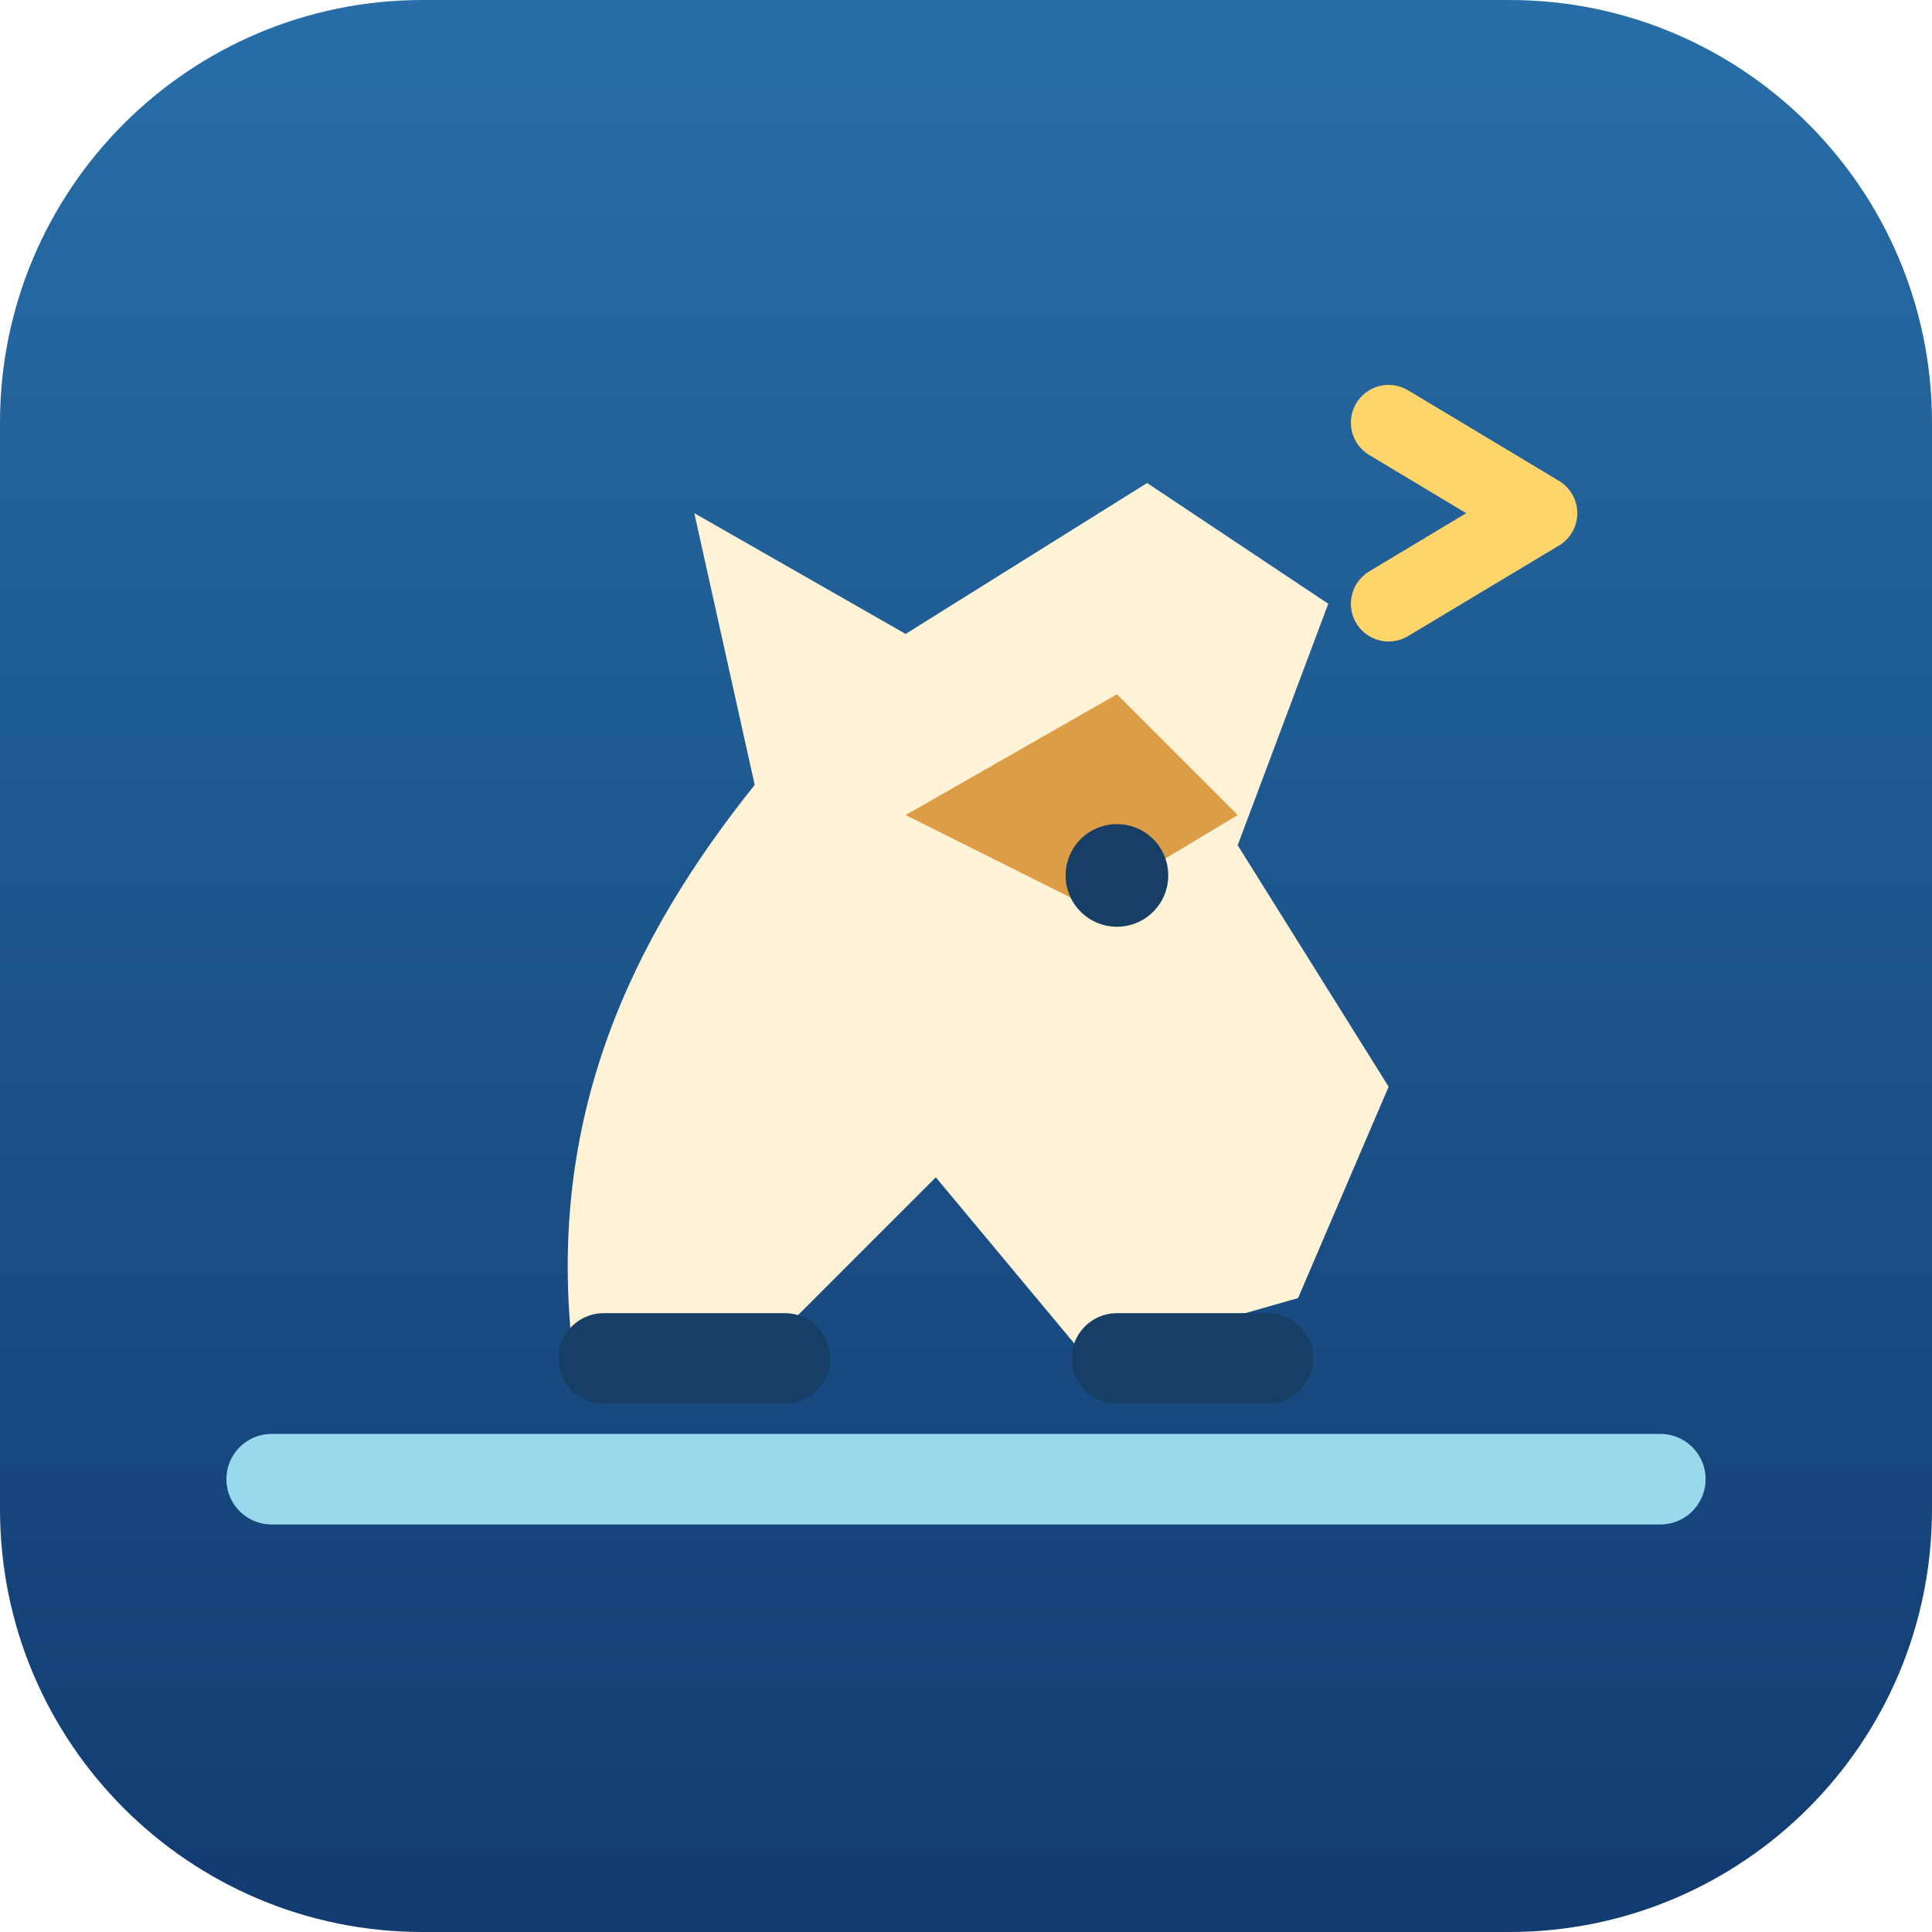
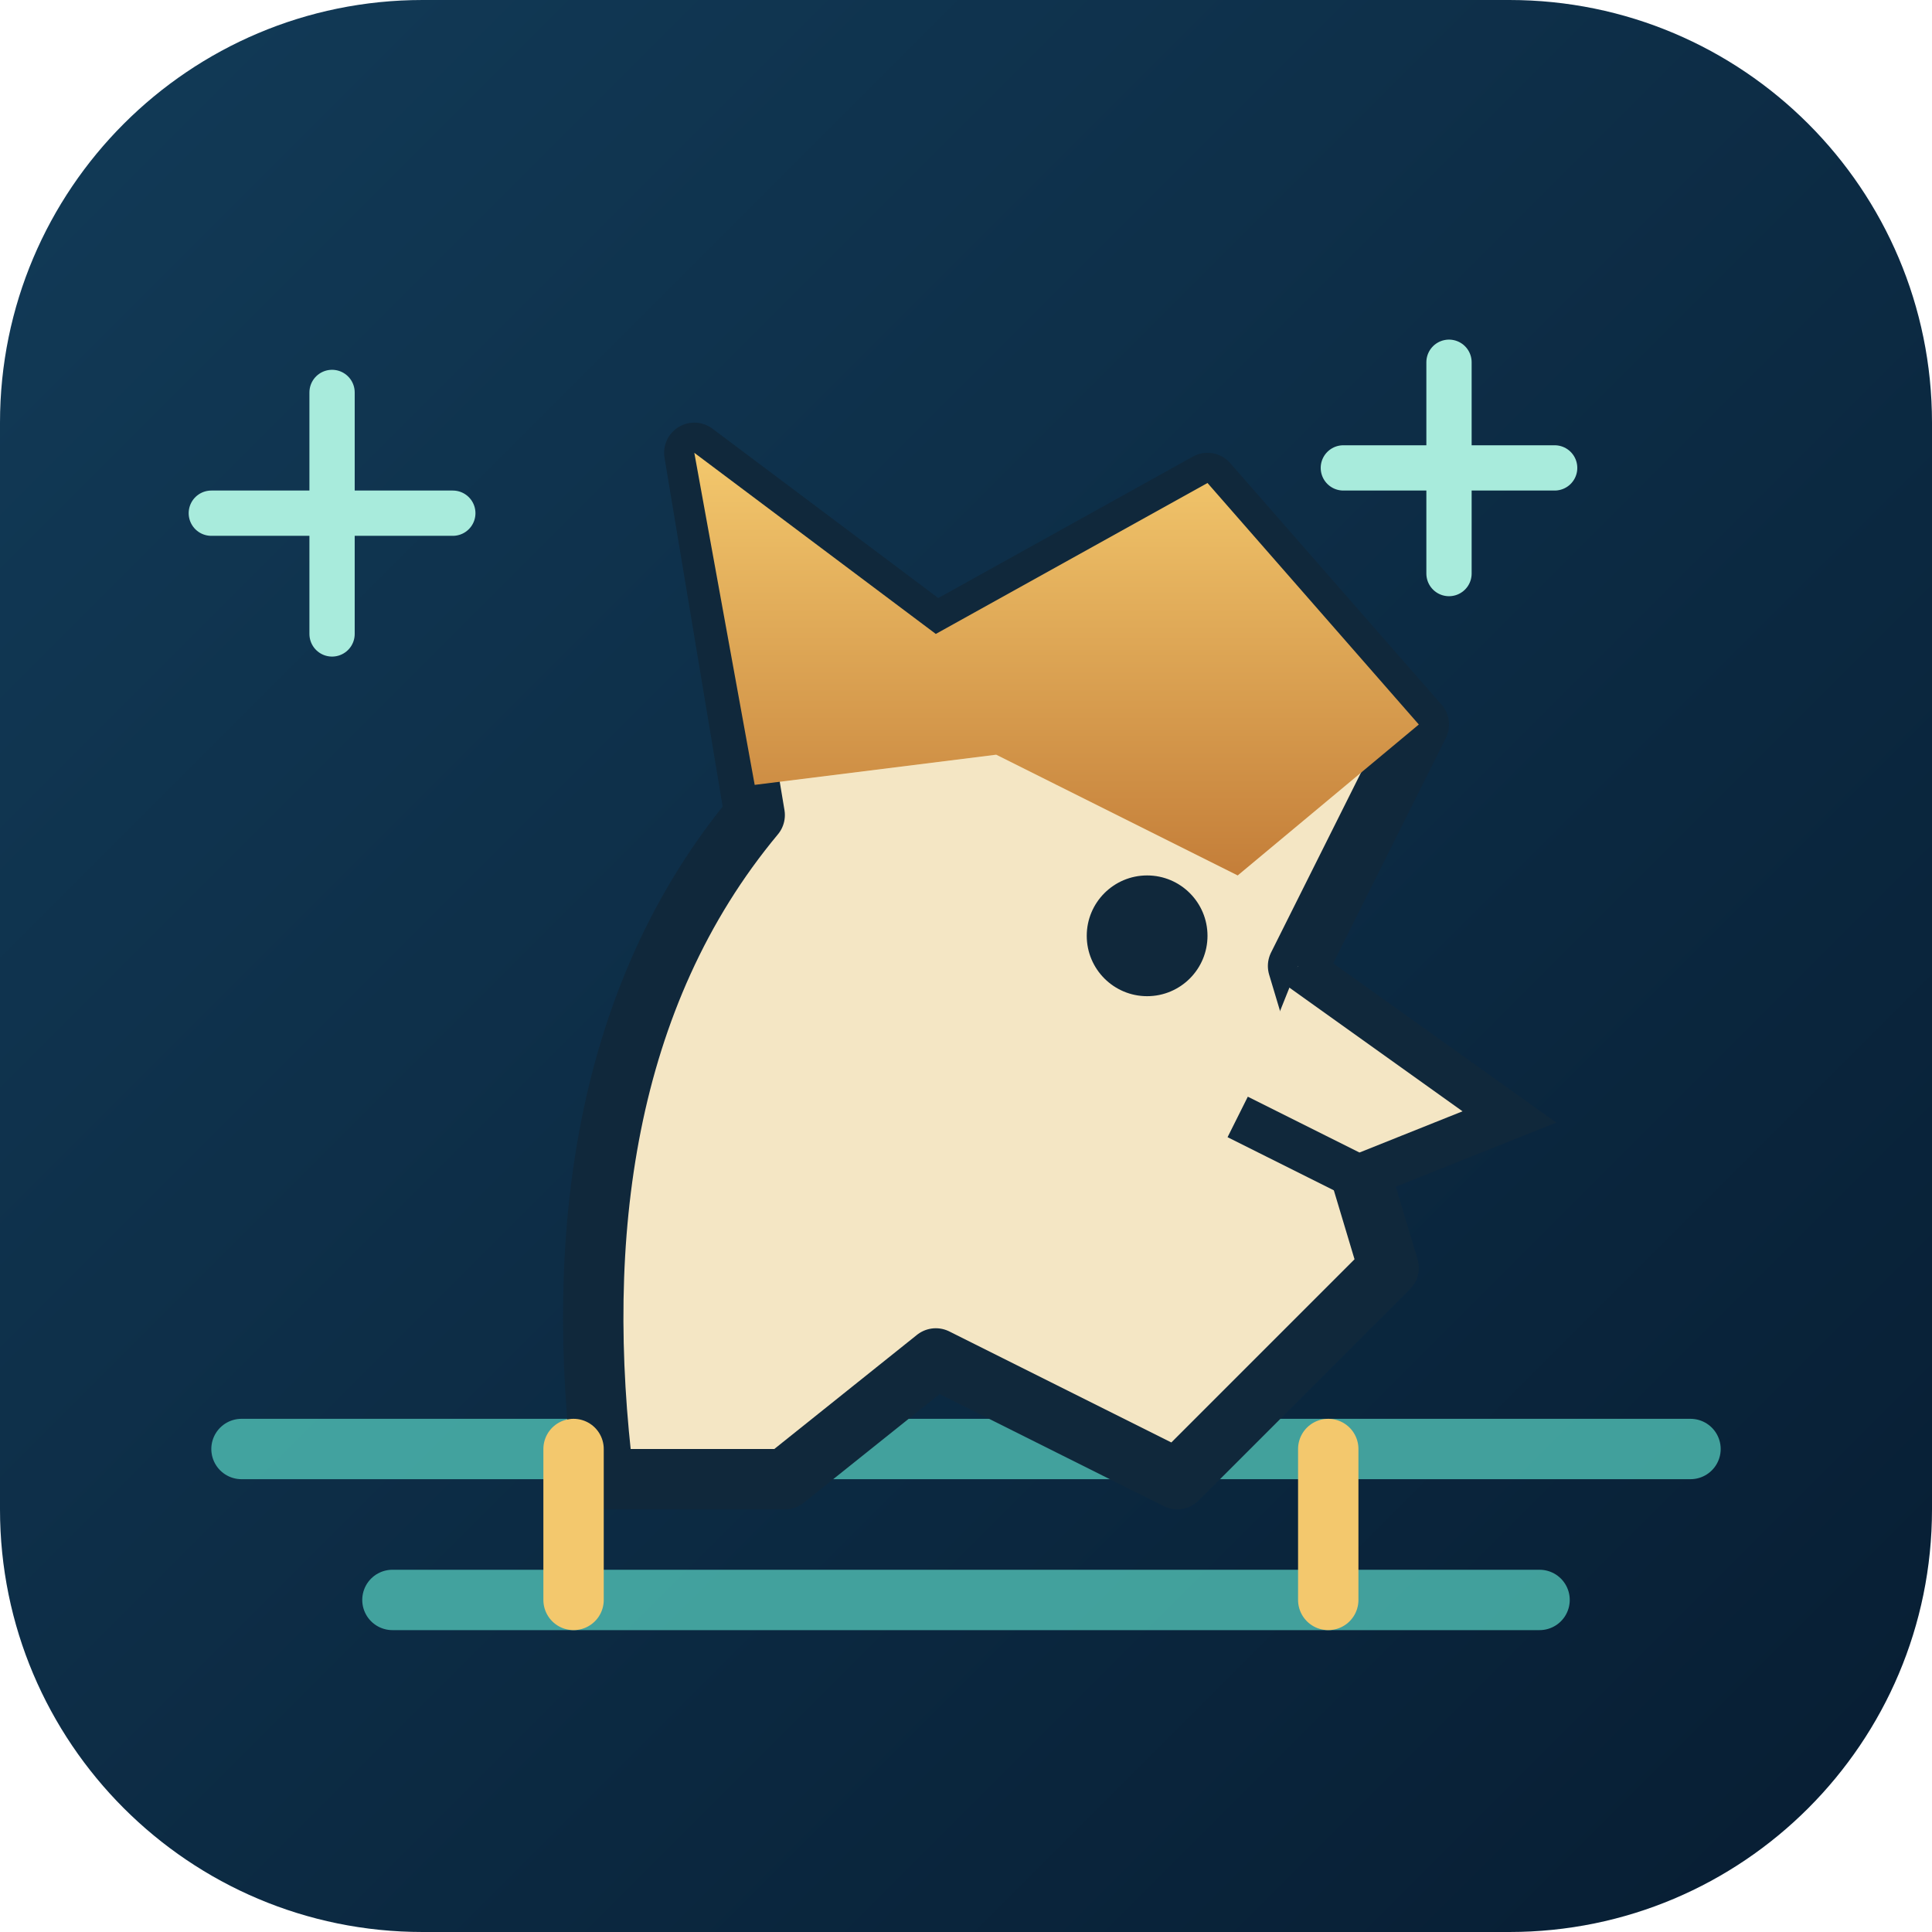
- <svg xmlns="http://www.w3.org/2000/svg" viewBox="0 0 64 64">
+ <svg xmlns="http://www.w3.org/2000/svg" viewBox="0 0 64 64" role="img" aria-label="Horse Stats">
  <defs>
-     <linearGradient id="b" x2="0" y2="1">
-       <stop stop-color="#276ea8" />
-       <stop offset="1" stop-color="#123b70" />
+     <linearGradient id="sky" x1="0" y1="0" x2="1" y2="1">
+       <stop stop-color="#123b58" />
+       <stop offset="1" stop-color="#071d32" />
+     </linearGradient>
+     <linearGradient id="mane" x1="0" y1="0" x2="0" y2="1">
+       <stop stop-color="#f3c86d" />
+       <stop offset="1" stop-color="#c47e39" />
    </linearGradient>
  </defs>
-   <rect width="64" height="64" rx="14" fill="url(#b)" />
-   <path d="M9 49h46" stroke="#9ad9ed" stroke-width="3" stroke-linecap="round" />
-   <path d="M19 45c-1-8 2-14 6-19l-2-9 7 4 8-5 6 4-3 8 5 8-3 7-7 2-5-6-6 6z" fill="#fff3d7" />
-   <path d="M30 27l7-4 4 4-5 3z" fill="#dc9d46" />
-   <circle cx="37" cy="29" r="1.7" fill="#173f65" />
-   <path d="M20 45h6m11 0h5" stroke="#173f65" stroke-width="3" stroke-linecap="round" />
-   <path d="M46 14l5 3-5 3" fill="none" stroke="#fed56b" stroke-width="2.5" stroke-linecap="round" stroke-linejoin="round" />
+   <rect width="64" height="64" rx="14" fill="url(#sky)" />
+   <path d="M8 48h48M13 53h38" fill="none" stroke="#54c9bc" stroke-width="2" stroke-linecap="round" opacity=".75" />
+   <path d="M20 49c-1-8 0-16 5-22l-2-12 8 6 9-5 7 8-4 8 3 10-7 7-8-4-5 4z" fill="#f4e6c4" stroke="#10283b" stroke-width="2" stroke-linejoin="round" />
+   <path d="M25 26l-2-11 8 6 9-5 7 8-6 5-8-4z" fill="url(#mane)" />
+   <path d="M43 32l7 5-5 2-4-2" fill="#f4e6c4" stroke="#10283b" stroke-width="1.5" />
+   <circle cx="38" cy="31" r="2" fill="#10283b" />
+   <path d="M19 53v-5m25 5v-5" stroke="#f3c86d" stroke-width="2" stroke-linecap="round" />
+   <path d="M11 13v8m-4-4h8" stroke="#a8ebdc" stroke-width="1.5" stroke-linecap="round" />
+   <path d="M48 12v7m-3.5-3.5h7" stroke="#a8ebdc" stroke-width="1.5" stroke-linecap="round" />
</svg>
